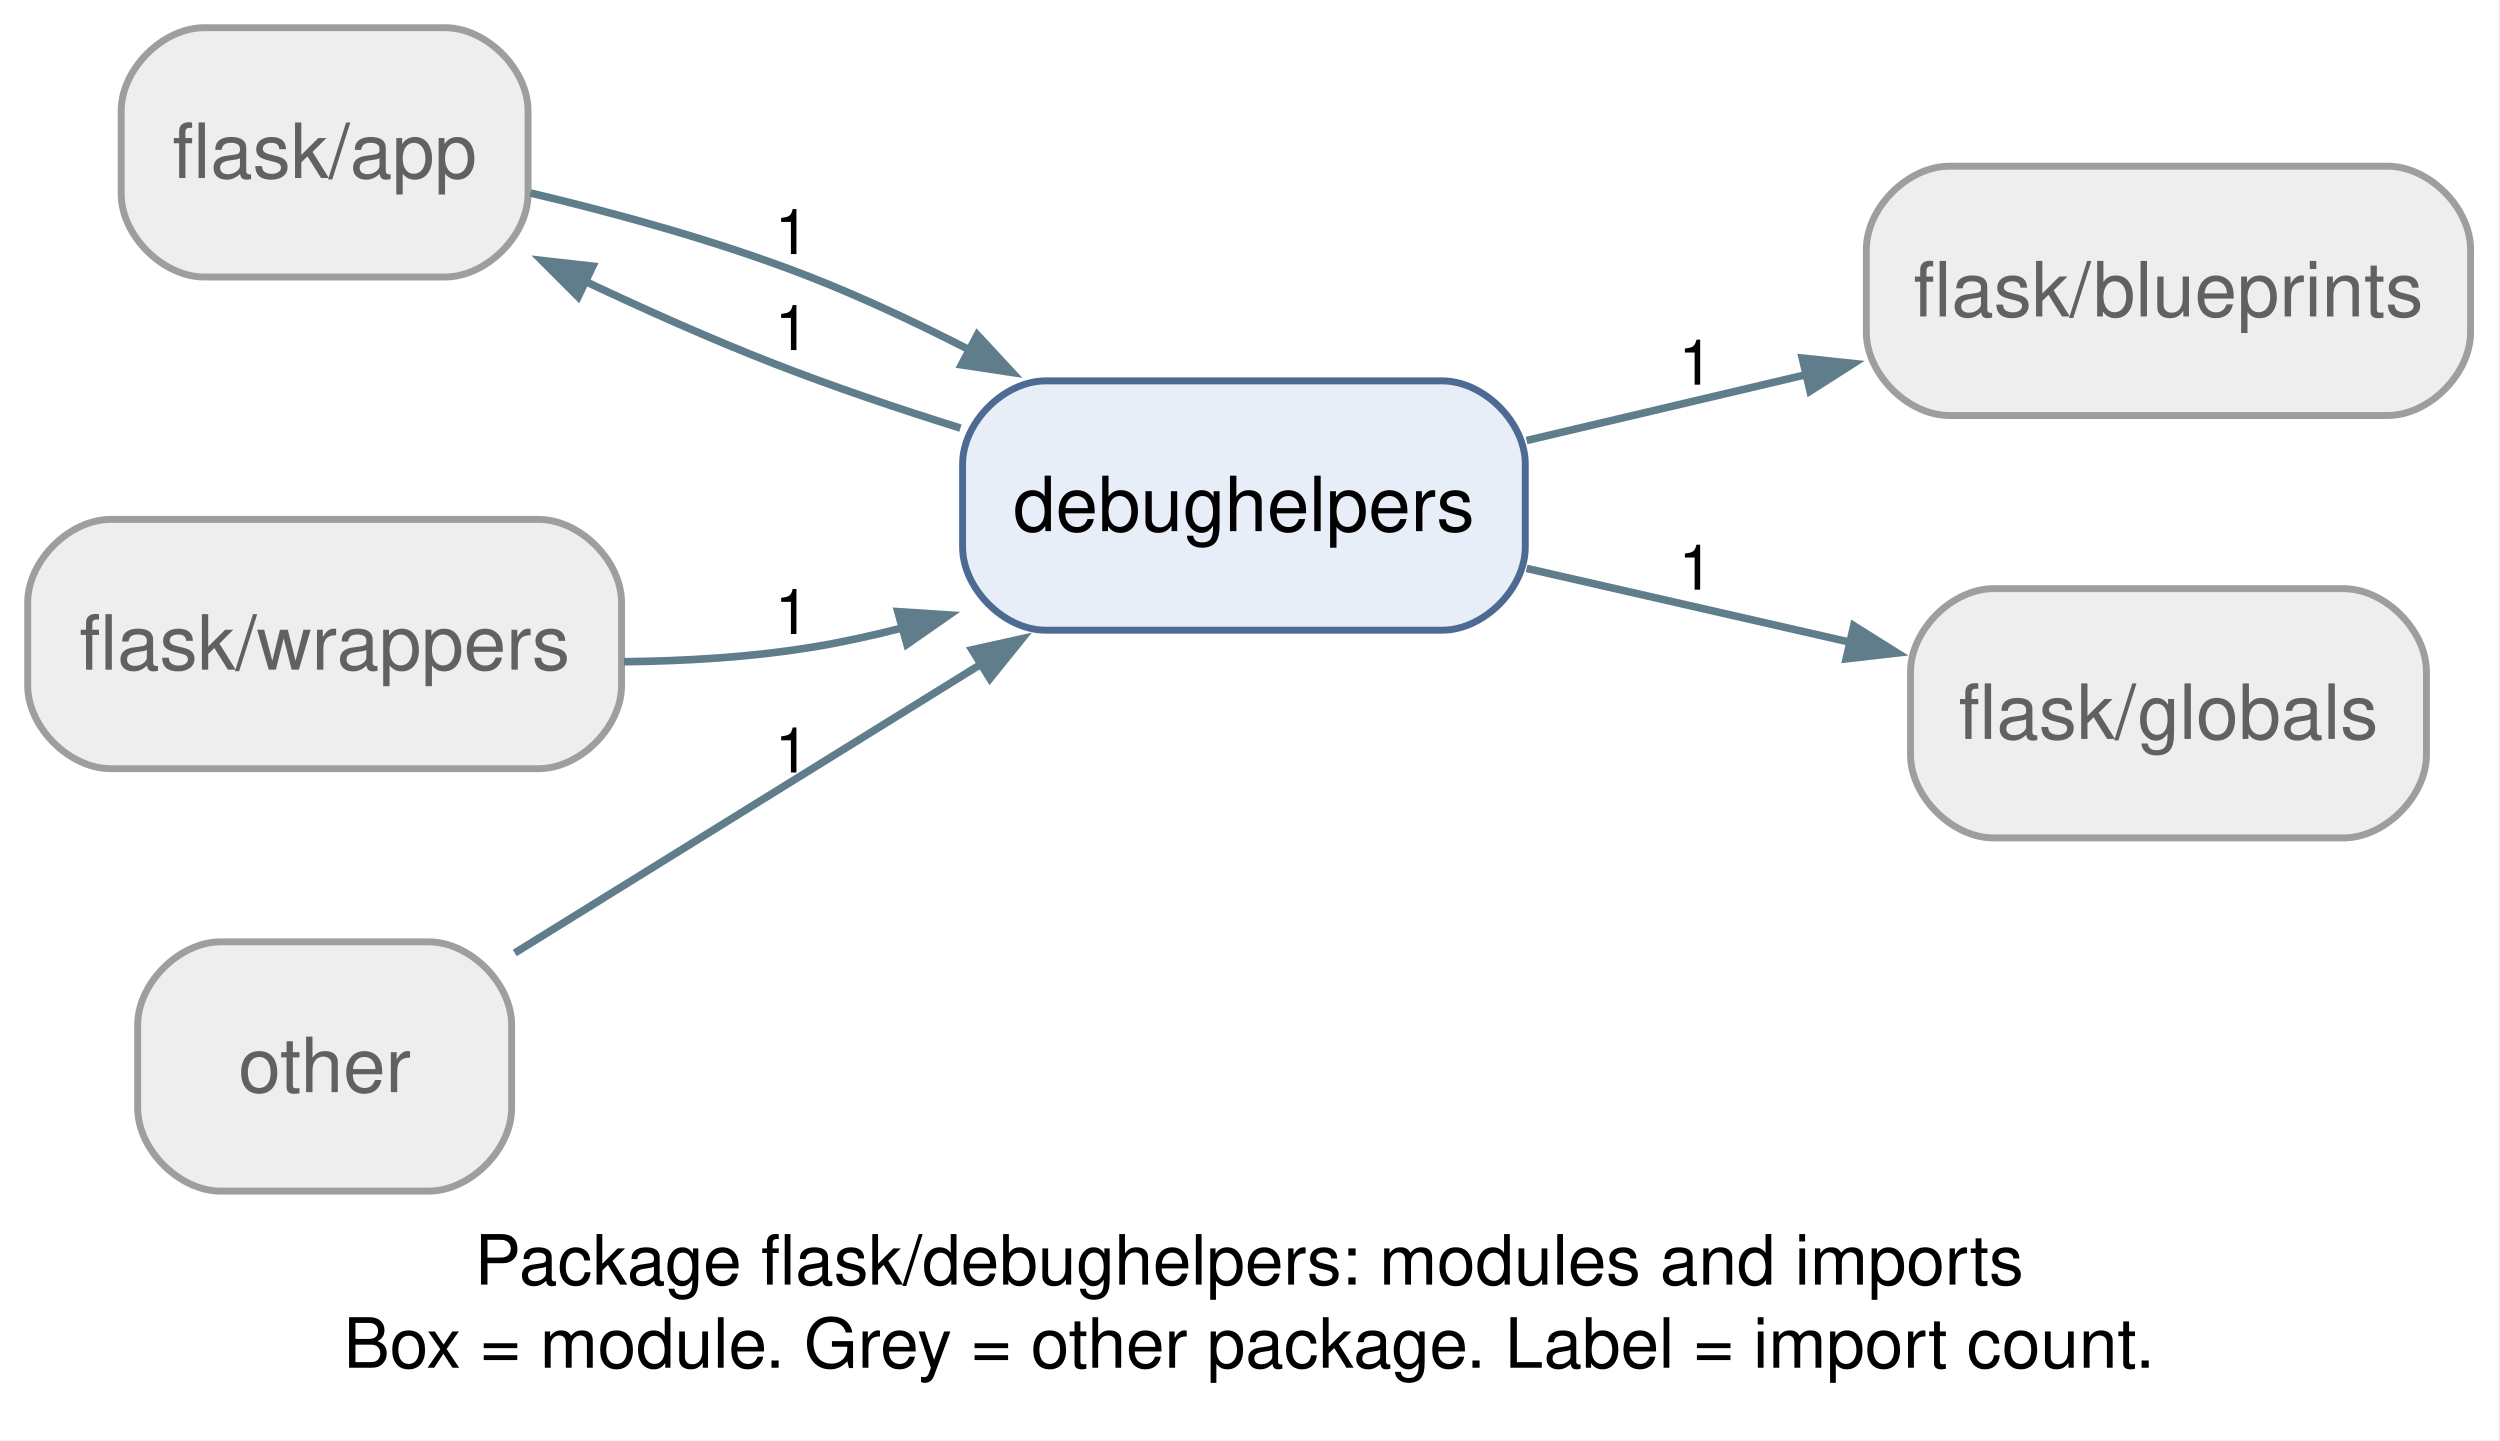
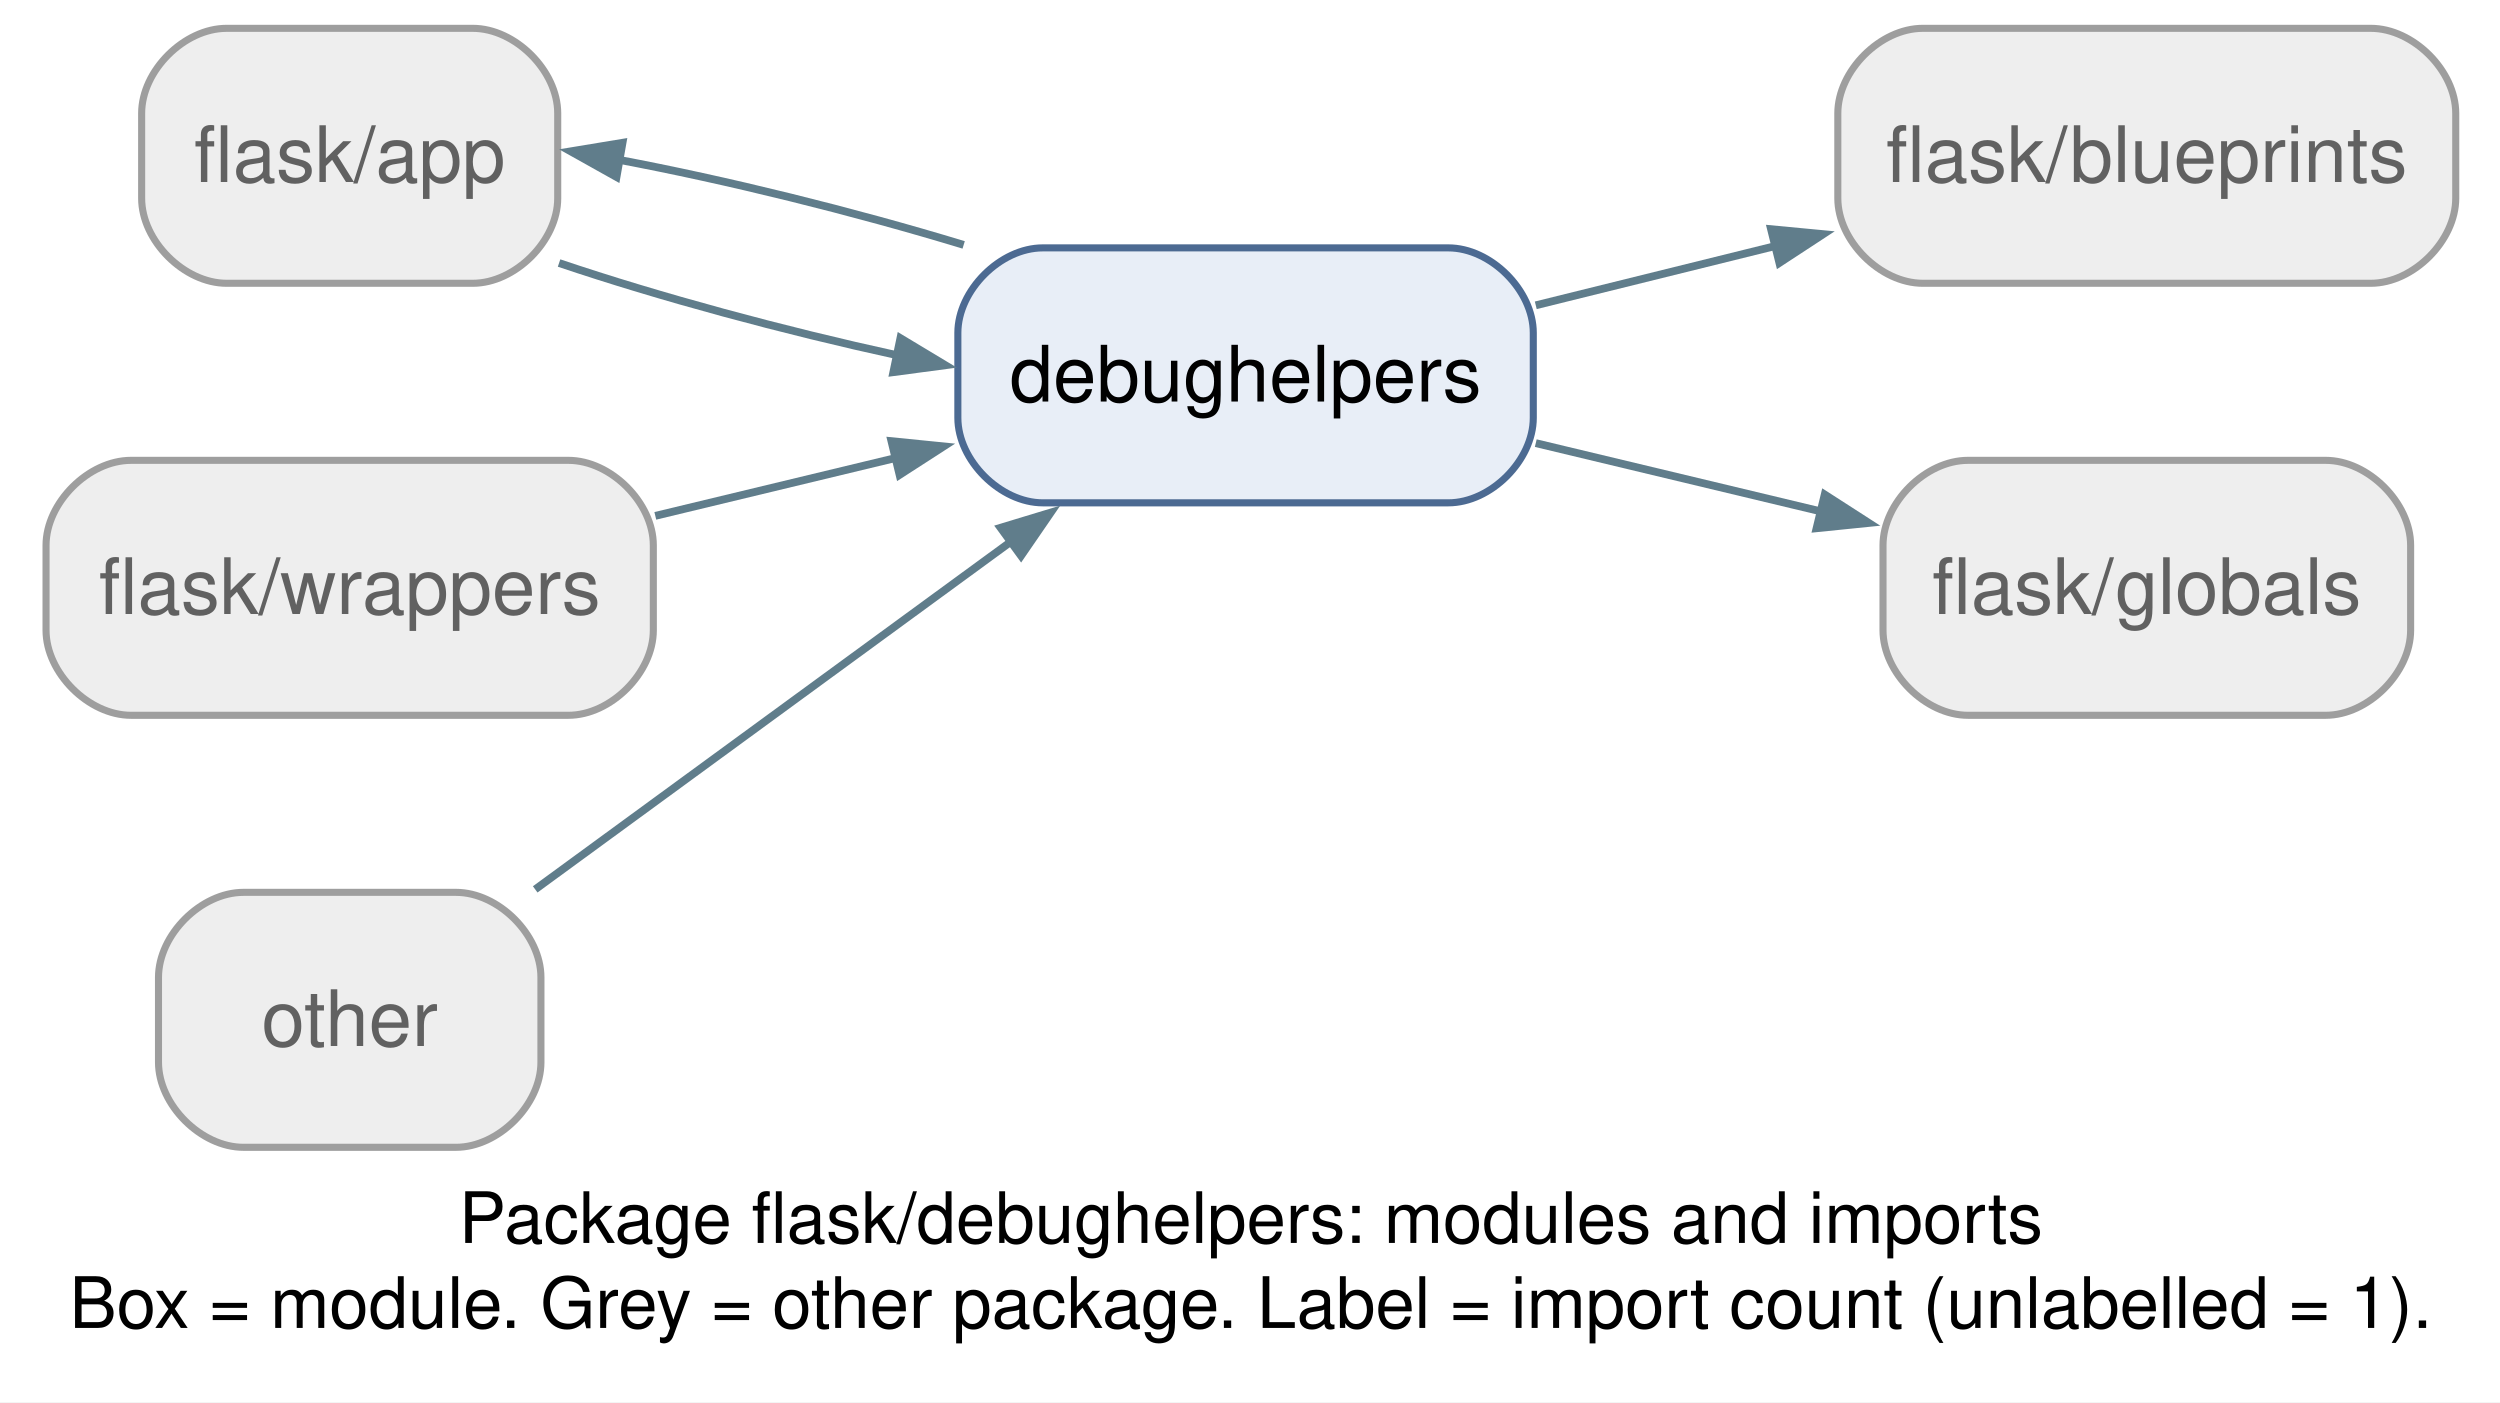
- <svg xmlns="http://www.w3.org/2000/svg" xmlns:xlink="http://www.w3.org/1999/xlink" width="361pt" height="208pt" viewBox="0.00 0.00 361.00 208.00">
-   <g id="graph0" class="graph" transform="scale(1 1) rotate(0) translate(4 204)">
-     <polygon fill="white" stroke="none" points="-4,4 -4,-204 356.75,-204 356.75,4 -4,4" />
-     <text xml:space="preserve" text-anchor="middle" x="176.38" y="-18.5" font-family="Helvetica,sans-Serif" font-size="10.00">Package flask/debughelpers: modules and imports</text>
-     <text xml:space="preserve" text-anchor="middle" x="176.38" y="-6.5" font-family="Helvetica,sans-Serif" font-size="10.00">Box = module. Grey = other package. Label = import count.</text>
+ <svg xmlns="http://www.w3.org/2000/svg" xmlns:xlink="http://www.w3.org/1999/xlink" width="353pt" height="198pt" viewBox="0.00 0.00 353.00 198.00">
+   <g id="graph0" class="graph" transform="scale(1 1) rotate(0) translate(4 194)">
+     <polygon fill="white" stroke="none" points="-4,4 -4,-194 349.25,-194 349.25,4 -4,4" />
+     <text xml:space="preserve" text-anchor="middle" x="172.62" y="-18.5" font-family="Helvetica,sans-Serif" font-size="10.00">Package flask/debughelpers: modules and imports</text>
+     <text xml:space="preserve" text-anchor="middle" x="172.62" y="-6.5" font-family="Helvetica,sans-Serif" font-size="10.00">Box = module. Grey = other package. Label = import count (unlabelled = 1).</text>
    <g id="node1" class="node">
      <g id="a_node1">
        <a xlink:title="ext::flask/app">
-           <path fill="#eeeeee" stroke="#9e9e9e" d="M60.25,-200C60.25,-200 25.5,-200 25.5,-200 19.5,-200 13.5,-194 13.5,-188 13.5,-188 13.5,-176 13.5,-176 13.5,-170 19.5,-164 25.5,-164 25.5,-164 60.25,-164 60.25,-164 66.25,-164 72.25,-170 72.25,-176 72.25,-176 72.25,-188 72.25,-188 72.25,-194 66.25,-200 60.25,-200" />
-           <text xml:space="preserve" text-anchor="middle" x="42.88" y="-178.3" font-family="Helvetica,sans-Serif" font-size="11.00" fill="#616161">flask/app</text>
+           <path fill="#eeeeee" stroke="#9e9e9e" d="M62.75,-190C62.75,-190 28,-190 28,-190 22,-190 16,-184 16,-178 16,-178 16,-166 16,-166 16,-160 22,-154 28,-154 28,-154 62.75,-154 62.75,-154 68.75,-154 74.75,-160 74.75,-166 74.75,-166 74.75,-178 74.75,-178 74.75,-184 68.75,-190 62.75,-190" />
+           <text xml:space="preserve" text-anchor="middle" x="45.38" y="-168.3" font-family="Helvetica,sans-Serif" font-size="11.00" fill="#616161">flask/app</text>
        </a>
      </g>
    </g>
    <g id="node6" class="node">
      <g id="a_node6">
        <a xlink:title="flask.debughelpers">
-           <path fill="#e8eef7" stroke="#4c6a92" d="M204.25,-149C204.25,-149 147,-149 147,-149 141,-149 135,-143 135,-137 135,-137 135,-125 135,-125 135,-119 141,-113 147,-113 147,-113 204.25,-113 204.25,-113 210.25,-113 216.25,-119 216.25,-125 216.25,-125 216.25,-137 216.25,-137 216.25,-143 210.25,-149 204.25,-149" />
-           <text xml:space="preserve" text-anchor="middle" x="175.62" y="-127.3" font-family="Helvetica,sans-Serif" font-size="11.00">debughelpers</text>
+           <path fill="#e8eef7" stroke="#4c6a92" d="M200.5,-159C200.5,-159 143.25,-159 143.25,-159 137.25,-159 131.25,-153 131.25,-147 131.25,-147 131.25,-135 131.25,-135 131.25,-129 137.25,-123 143.25,-123 143.25,-123 200.5,-123 200.5,-123 206.5,-123 212.5,-129 212.5,-135 212.5,-135 212.5,-147 212.5,-147 212.5,-153 206.5,-159 200.5,-159" />
+           <text xml:space="preserve" text-anchor="middle" x="171.88" y="-137.3" font-family="Helvetica,sans-Serif" font-size="11.00">debughelpers</text>
        </a>
      </g>
    </g>
    <g id="edge1" class="edge">
-       <path fill="none" stroke="#607d8b" stroke-width="1.1" d="M72.61,-176.13C85.22,-173.14 100.07,-169.06 113,-164 120.71,-160.98 128.69,-157.22 136.25,-153.34" />
-       <polygon fill="#607d8b" stroke="#607d8b" stroke-width="1.1" points="137.12,-155.65 142.17,-150.21 134.83,-151.32 137.12,-155.65" />
-       <text xml:space="preserve" text-anchor="middle" x="110.38" y="-167.31" font-family="Helvetica,sans-Serif" font-size="9.00">1</text>
+       <path fill="none" stroke="#607d8b" stroke-width="1.1" d="M74.94,-156.86C89.12,-152.07 106.64,-147.33 122.81,-143.81" />
+       <polygon fill="#607d8b" stroke="#607d8b" stroke-width="1.1" points="123.14,-146.25 129.49,-142.43 122.14,-141.45 123.14,-146.25" />
    </g>
    <g id="node2" class="node">
      <g id="a_node2">
        <a xlink:title="ext::flask/blueprints">
-           <path fill="#eeeeee" stroke="#9e9e9e" d="M340.75,-180C340.75,-180 277.5,-180 277.5,-180 271.5,-180 265.5,-174 265.5,-168 265.5,-168 265.5,-156 265.5,-156 265.5,-150 271.5,-144 277.5,-144 277.5,-144 340.75,-144 340.75,-144 346.75,-144 352.75,-150 352.75,-156 352.75,-156 352.75,-168 352.75,-168 352.75,-174 346.75,-180 340.75,-180" />
-           <text xml:space="preserve" text-anchor="middle" x="309.12" y="-158.3" font-family="Helvetica,sans-Serif" font-size="11.00" fill="#616161">flask/blueprints</text>
+           <path fill="#eeeeee" stroke="#9e9e9e" d="M330.75,-190C330.75,-190 267.5,-190 267.5,-190 261.5,-190 255.5,-184 255.5,-178 255.5,-178 255.5,-166 255.5,-166 255.5,-160 261.5,-154 267.5,-154 267.5,-154 330.75,-154 330.75,-154 336.75,-154 342.75,-160 342.75,-166 342.75,-166 342.75,-178 342.75,-178 342.75,-184 336.75,-190 330.75,-190" />
+           <text xml:space="preserve" text-anchor="middle" x="299.12" y="-168.3" font-family="Helvetica,sans-Serif" font-size="11.00" fill="#616161">flask/blueprints</text>
        </a>
      </g>
    </g>
    <g id="node3" class="node">
      <g id="a_node3">
        <a xlink:title="ext::flask/globals">
-           <path fill="#eeeeee" stroke="#9e9e9e" d="M334.38,-119C334.38,-119 283.88,-119 283.88,-119 277.88,-119 271.88,-113 271.88,-107 271.88,-107 271.88,-95 271.88,-95 271.88,-89 277.88,-83 283.88,-83 283.88,-83 334.38,-83 334.38,-83 340.38,-83 346.38,-89 346.38,-95 346.38,-95 346.38,-107 346.38,-107 346.38,-113 340.38,-119 334.38,-119" />
-           <text xml:space="preserve" text-anchor="middle" x="309.12" y="-97.3" font-family="Helvetica,sans-Serif" font-size="11.00" fill="#616161">flask/globals</text>
+           <path fill="#eeeeee" stroke="#9e9e9e" d="M324.38,-129C324.38,-129 273.88,-129 273.88,-129 267.88,-129 261.88,-123 261.88,-117 261.88,-117 261.88,-105 261.88,-105 261.88,-99 267.88,-93 273.88,-93 273.88,-93 324.38,-93 324.38,-93 330.38,-93 336.38,-99 336.38,-105 336.38,-105 336.38,-117 336.38,-117 336.38,-123 330.38,-129 324.38,-129" />
+           <text xml:space="preserve" text-anchor="middle" x="299.12" y="-107.3" font-family="Helvetica,sans-Serif" font-size="11.00" fill="#616161">flask/globals</text>
        </a>
      </g>
    </g>
    <g id="node4" class="node">
      <g id="a_node4">
        <a xlink:title="ext::flask/wrappers">
-           <path fill="#eeeeee" stroke="#9e9e9e" d="M73.75,-129C73.75,-129 12,-129 12,-129 6,-129 0,-123 0,-117 0,-117 0,-105 0,-105 0,-99 6,-93 12,-93 12,-93 73.75,-93 73.75,-93 79.75,-93 85.75,-99 85.75,-105 85.75,-105 85.75,-117 85.75,-117 85.75,-123 79.75,-129 73.75,-129" />
-           <text xml:space="preserve" text-anchor="middle" x="42.88" y="-107.3" font-family="Helvetica,sans-Serif" font-size="11.00" fill="#616161">flask/wrappers</text>
+           <path fill="#eeeeee" stroke="#9e9e9e" d="M76.25,-129C76.25,-129 14.5,-129 14.5,-129 8.5,-129 2.5,-123 2.5,-117 2.5,-117 2.5,-105 2.5,-105 2.5,-99 8.5,-93 14.5,-93 14.5,-93 76.25,-93 76.25,-93 82.25,-93 88.25,-99 88.25,-105 88.25,-105 88.25,-117 88.25,-117 88.25,-123 82.25,-129 76.25,-129" />
+           <text xml:space="preserve" text-anchor="middle" x="45.38" y="-107.3" font-family="Helvetica,sans-Serif" font-size="11.00" fill="#616161">flask/wrappers</text>
        </a>
      </g>
    </g>
    <g id="edge2" class="edge">
-       <path fill="none" stroke="#607d8b" stroke-width="1.1" d="M86.09,-108.45C95.01,-108.54 104.35,-109.1 113,-110.5 117.45,-111.22 122.02,-112.22 126.55,-113.39" />
-       <polygon fill="#607d8b" stroke="#607d8b" stroke-width="1.1" points="125.64,-115.68 133.05,-115.2 126.96,-110.96 125.64,-115.68" />
-       <text xml:space="preserve" text-anchor="middle" x="110.38" y="-112.45" font-family="Helvetica,sans-Serif" font-size="9.00">1</text>
+       <path fill="none" stroke="#607d8b" stroke-width="1.1" d="M88.53,-121.16C99.43,-123.78 111.26,-126.63 122.46,-129.33" />
+       <polygon fill="#607d8b" stroke="#607d8b" stroke-width="1.1" points="121.87,-131.71 129.25,-130.97 123.02,-126.95 121.87,-131.71" />
    </g>
    <g id="node5" class="node">
      <g id="a_node5">
        <a xlink:title="ext::other">
-           <path fill="#eeeeee" stroke="#9e9e9e" d="M57.88,-68C57.88,-68 27.88,-68 27.88,-68 21.88,-68 15.88,-62 15.88,-56 15.88,-56 15.88,-44 15.88,-44 15.88,-38 21.88,-32 27.88,-32 27.88,-32 57.88,-32 57.88,-32 63.88,-32 69.88,-38 69.88,-44 69.88,-44 69.88,-56 69.88,-56 69.88,-62 63.88,-68 57.88,-68" />
-           <text xml:space="preserve" text-anchor="middle" x="42.88" y="-46.3" font-family="Helvetica,sans-Serif" font-size="11.00" fill="#616161">other</text>
+           <path fill="#eeeeee" stroke="#9e9e9e" d="M60.38,-68C60.38,-68 30.38,-68 30.38,-68 24.38,-68 18.38,-62 18.38,-56 18.38,-56 18.38,-44 18.38,-44 18.38,-38 24.38,-32 30.38,-32 30.38,-32 60.38,-32 60.38,-32 66.38,-32 72.38,-38 72.38,-44 72.38,-44 72.38,-56 72.38,-56 72.38,-62 66.38,-68 60.38,-68" />
+           <text xml:space="preserve" text-anchor="middle" x="45.38" y="-46.3" font-family="Helvetica,sans-Serif" font-size="11.00" fill="#616161">other</text>
        </a>
      </g>
    </g>
    <g id="edge3" class="edge">
-       <path fill="none" stroke="#607d8b" stroke-width="1.1" d="M70.33,-66.39C89.69,-78.38 116.21,-94.81 137.66,-108.1" />
-       <polygon fill="#607d8b" stroke="#607d8b" stroke-width="1.1" points="136.36,-110.17 143.6,-111.78 138.94,-106.01 136.36,-110.17" />
-       <text xml:space="preserve" text-anchor="middle" x="110.38" y="-92.45" font-family="Helvetica,sans-Serif" font-size="9.00">1</text>
+       <path fill="none" stroke="#607d8b" stroke-width="1.1" d="M71.57,-68.42C90.98,-82.6 117.94,-102.31 138.87,-117.61" />
+       <polygon fill="#607d8b" stroke="#607d8b" stroke-width="1.1" points="137.28,-119.48 144.37,-121.63 140.17,-115.52 137.28,-119.48" />
    </g>
    <g id="edge4" class="edge">
-       <path fill="none" stroke="#607d8b" stroke-width="1.1" d="M134.69,-142.18C125.74,-144.98 116.35,-148.15 107.75,-151.5 98.72,-155.02 89.18,-159.27 80.32,-163.46" />
-       <polygon fill="#607d8b" stroke="#607d8b" stroke-width="1.1" points="79.48,-161.14 74.23,-166.39 81.6,-165.56 79.48,-161.14" />
-       <text xml:space="preserve" text-anchor="middle" x="110.38" y="-153.45" font-family="Helvetica,sans-Serif" font-size="9.00">1</text>
+       <path fill="none" stroke="#607d8b" stroke-width="1.1" d="M132.07,-159.42C116.47,-164.16 98.58,-168.58 83.2,-171.47" />
+       <polygon fill="#607d8b" stroke="#607d8b" stroke-width="1.1" points="83.05,-169.01 76.58,-172.63 83.9,-173.84 83.05,-169.01" />
    </g>
    <g id="edge5" class="edge">
-       <path fill="none" stroke="#607d8b" stroke-width="1.1" d="M216.44,-140.39C229.21,-143.4 243.53,-146.77 257,-149.95" />
-       <polygon fill="#607d8b" stroke="#607d8b" stroke-width="1.1" points="256.25,-152.29 263.63,-151.51 257.37,-147.52 256.25,-152.29" />
-       <text xml:space="preserve" text-anchor="middle" x="240.88" y="-148.45" font-family="Helvetica,sans-Serif" font-size="9.00">1</text>
+       <path fill="none" stroke="#607d8b" stroke-width="1.1" d="M212.85,-150.89C223.68,-153.57 235.56,-156.51 246.91,-159.32" />
+       <polygon fill="#607d8b" stroke="#607d8b" stroke-width="1.1" points="246.07,-161.64 253.45,-160.94 247.25,-156.88 246.07,-161.64" />
    </g>
    <g id="edge6" class="edge">
-       <path fill="none" stroke="#607d8b" stroke-width="1.1" d="M216.44,-121.92C231.23,-118.54 248.12,-114.69 263.33,-111.22" />
-       <polygon fill="#607d8b" stroke="#607d8b" stroke-width="1.1" points="263.68,-113.65 269.96,-109.71 262.59,-108.87 263.68,-113.65" />
-       <text xml:space="preserve" text-anchor="middle" x="240.88" y="-118.85" font-family="Helvetica,sans-Serif" font-size="9.00">1</text>
+       <path fill="none" stroke="#607d8b" stroke-width="1.1" d="M212.85,-131.43C225.77,-128.33 240.19,-124.88 253.43,-121.71" />
+       <polygon fill="#607d8b" stroke="#607d8b" stroke-width="1.1" points="253.65,-124.17 259.88,-120.16 252.5,-119.41 253.65,-124.17" />
    </g>
  </g>
</svg>
